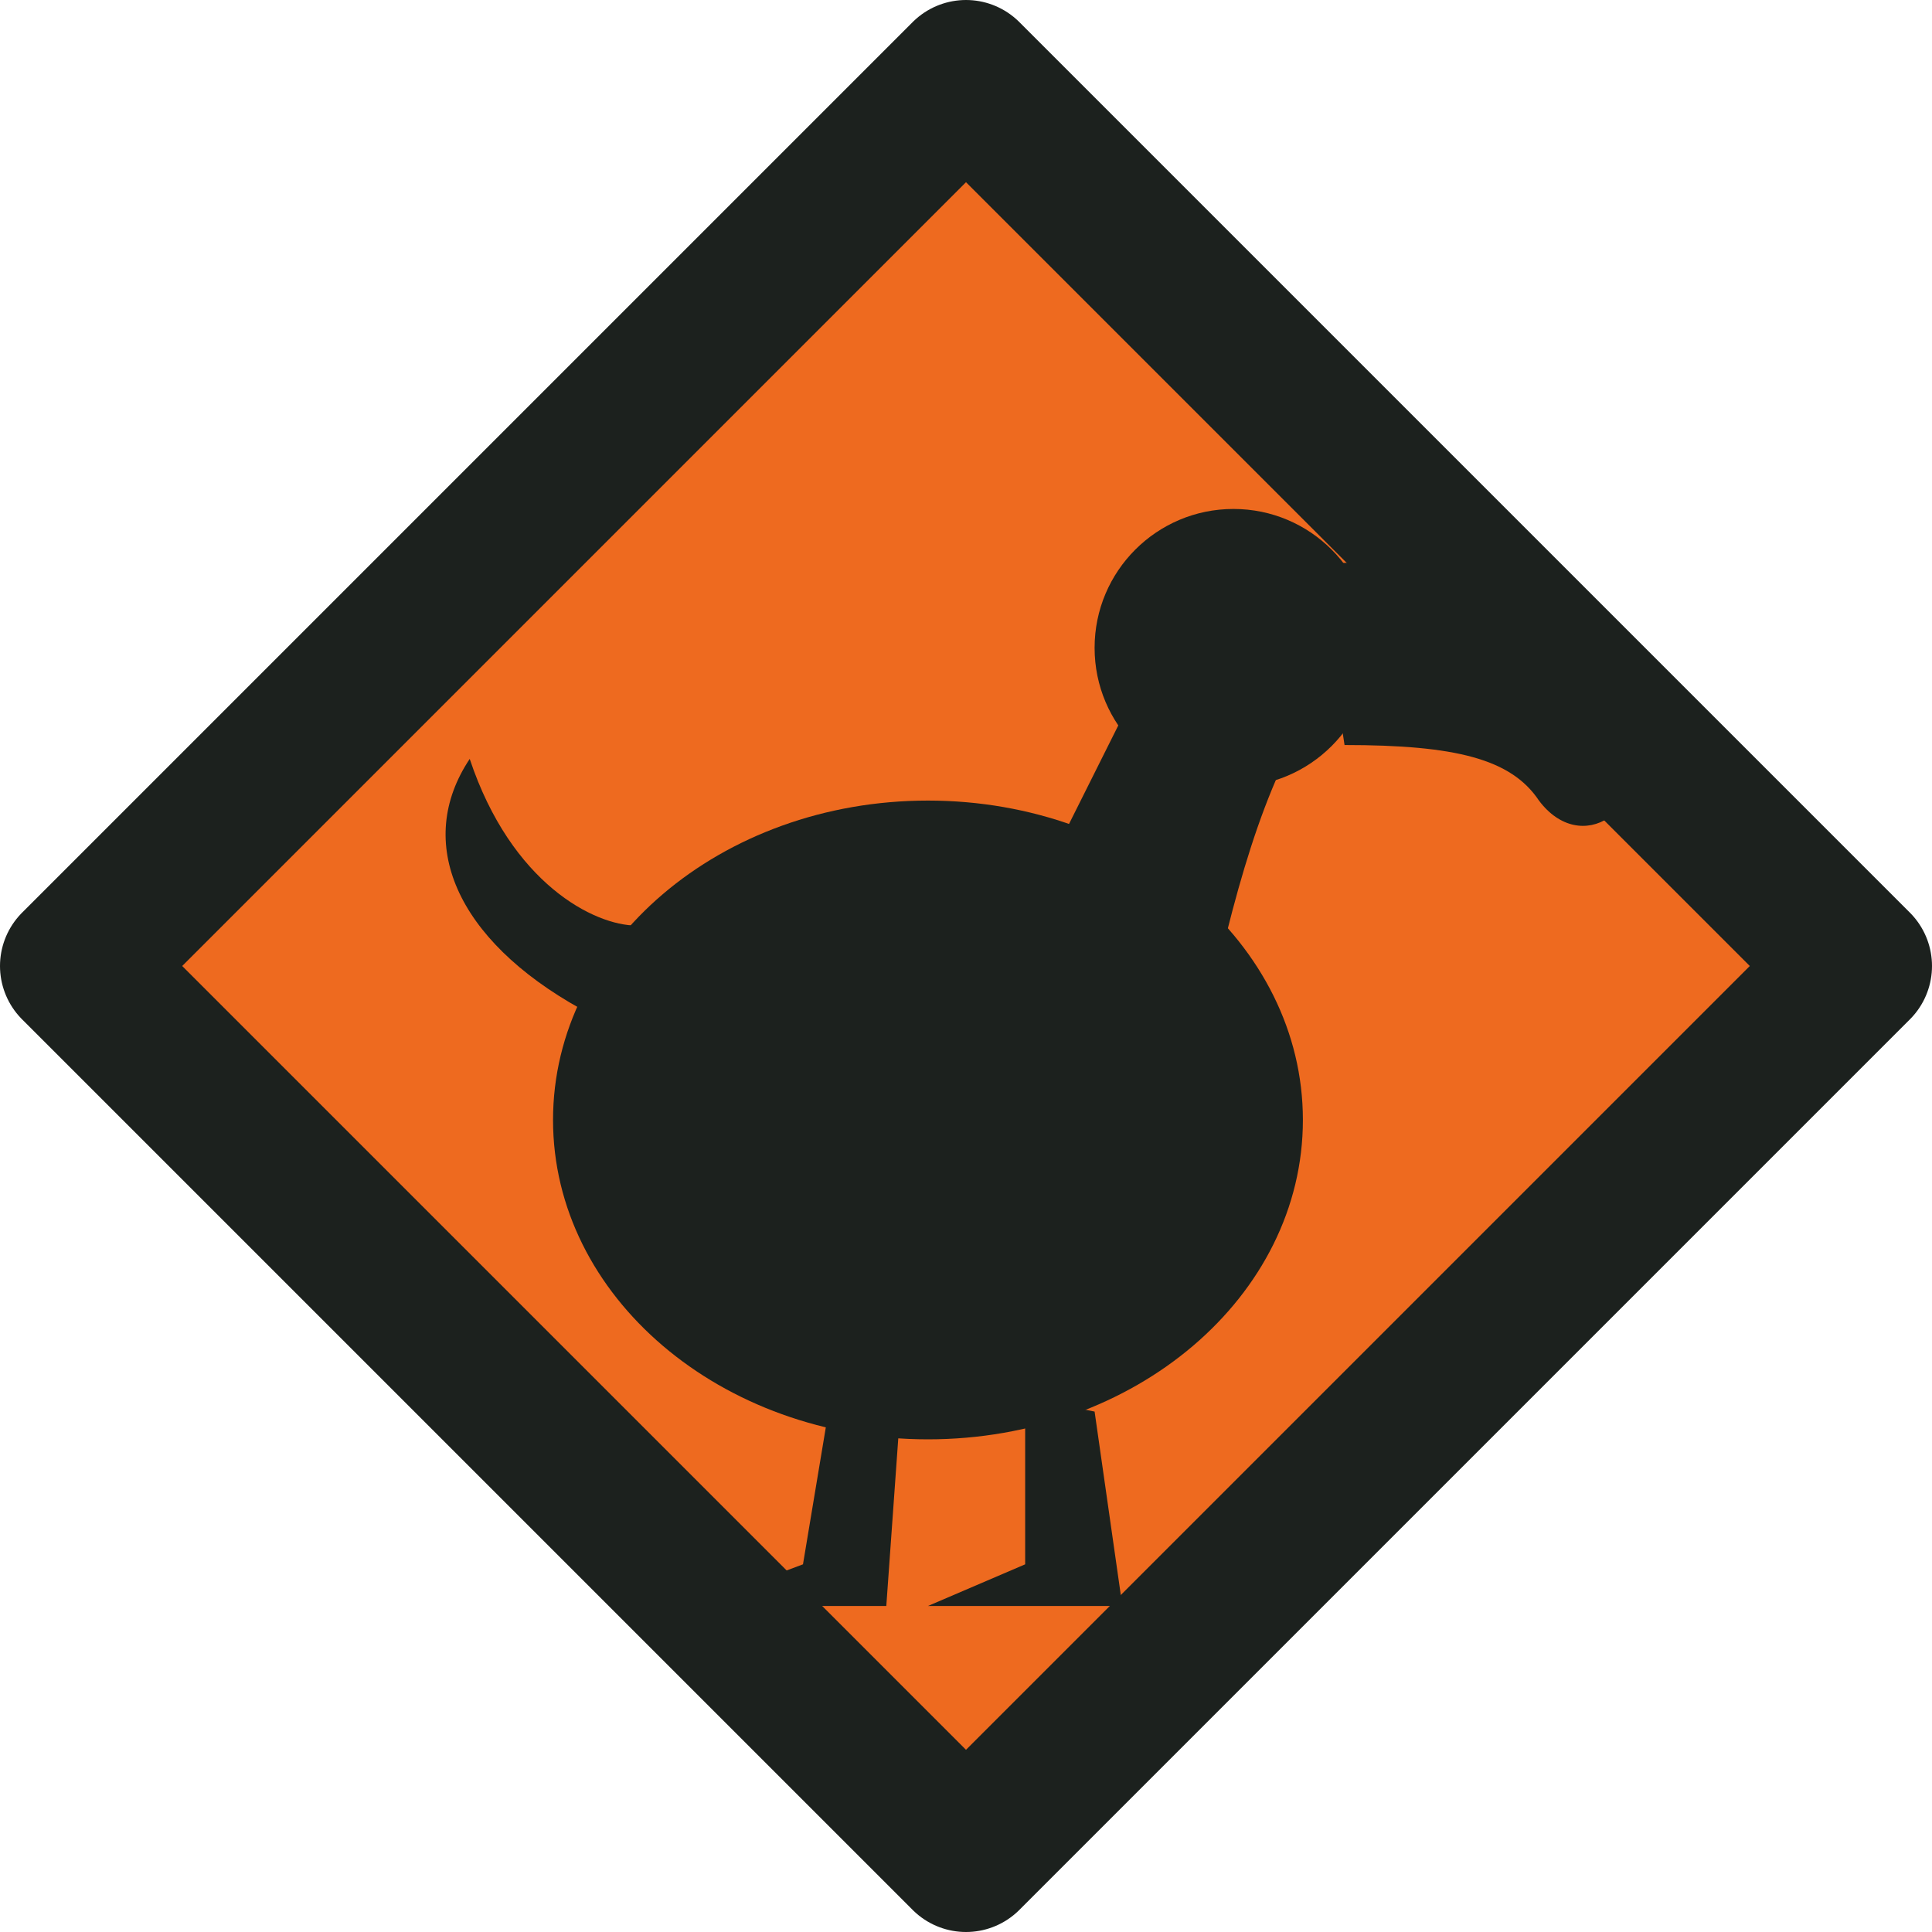
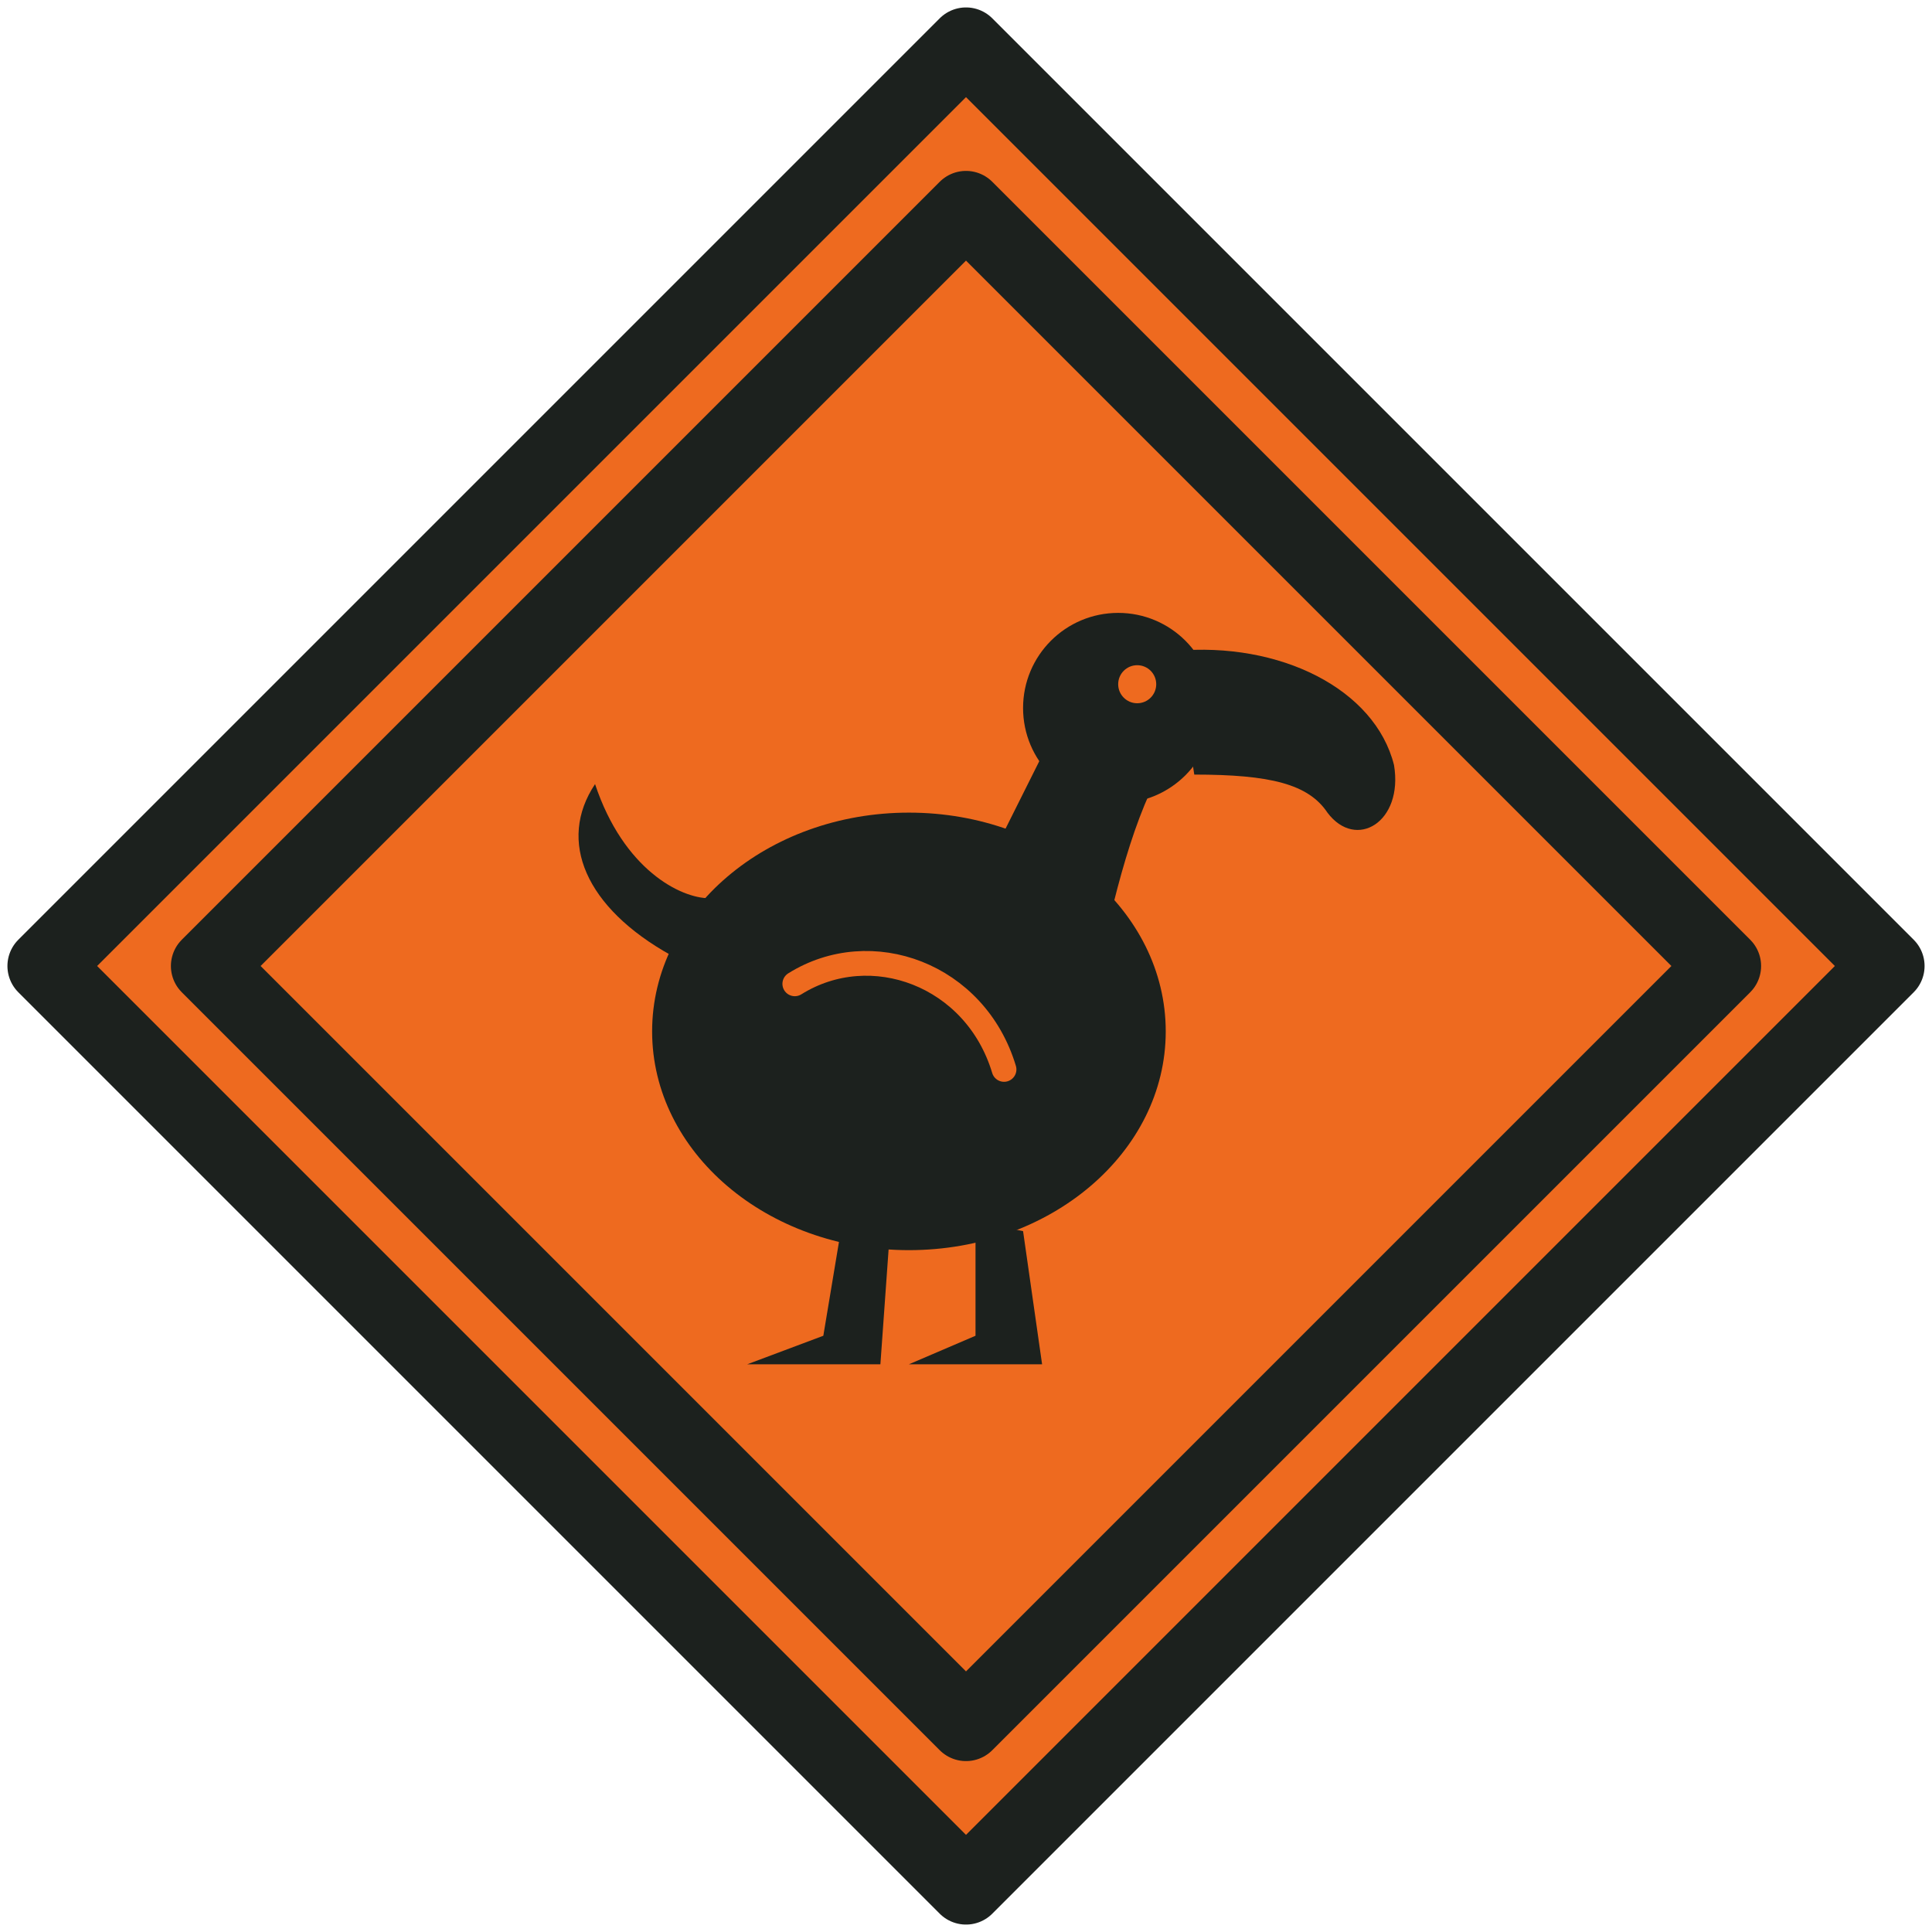
- <svg xmlns="http://www.w3.org/2000/svg" viewBox="0 0 64 64">
-   <path d="M32 2.5 L61.5 32 L32 61.5 L2.5 32 Z" fill="#EE6A1F" stroke="#1C211E" stroke-width="5" stroke-linejoin="round" />
-   <g transform="translate(10.5 9.5) scale(0.46)" fill="#1C211E">
+ <svg xmlns="http://www.w3.org/2000/svg" viewBox="1 1 130 130">
+   <path d="M66 4 L128 66 L66 128 L4 66 Z" fill="#EE6A1F" stroke="#1C211E" stroke-width="5" stroke-linejoin="round" />
+   <path d="M66 15 L117 66 L66 117 L15 66 Z" fill="none" stroke="#1C211E" stroke-width="5" stroke-linejoin="round" />
+   <g transform="translate(34 32) scale(0.64)" fill="#1C211E">
    <ellipse cx="44" cy="60" rx="27" ry="23" />
    <path d="M51 45 C55 37 58 31 61 25 L72 30 C68 36 66 44 64 53 Z" />
    <circle cx="66" cy="26" r="10" />
    <path d="M72 20 C83 19 93 24 95 32 C96 38 91 41 88 37 C86 34 82 33 74 33 Z" />
    <path d="M19 52 C10 47 7 40 11 34 C14 43 20 46 23 46 Z" />
    <path d="M37 80 L35 92 L27 95 L41 95 L42 81 Z" />
    <path d="M51 80 L51 92 L44 95 L58 95 L56 81 Z" />
+     <circle cx="68" cy="23.5" r="2" fill="#EE6A1F" />
+     <path d="M32 55 C40 50 51 54 54 64" fill="none" stroke="#EE6A1F" stroke-width="2.6" stroke-linecap="round" />
  </g>
</svg>
